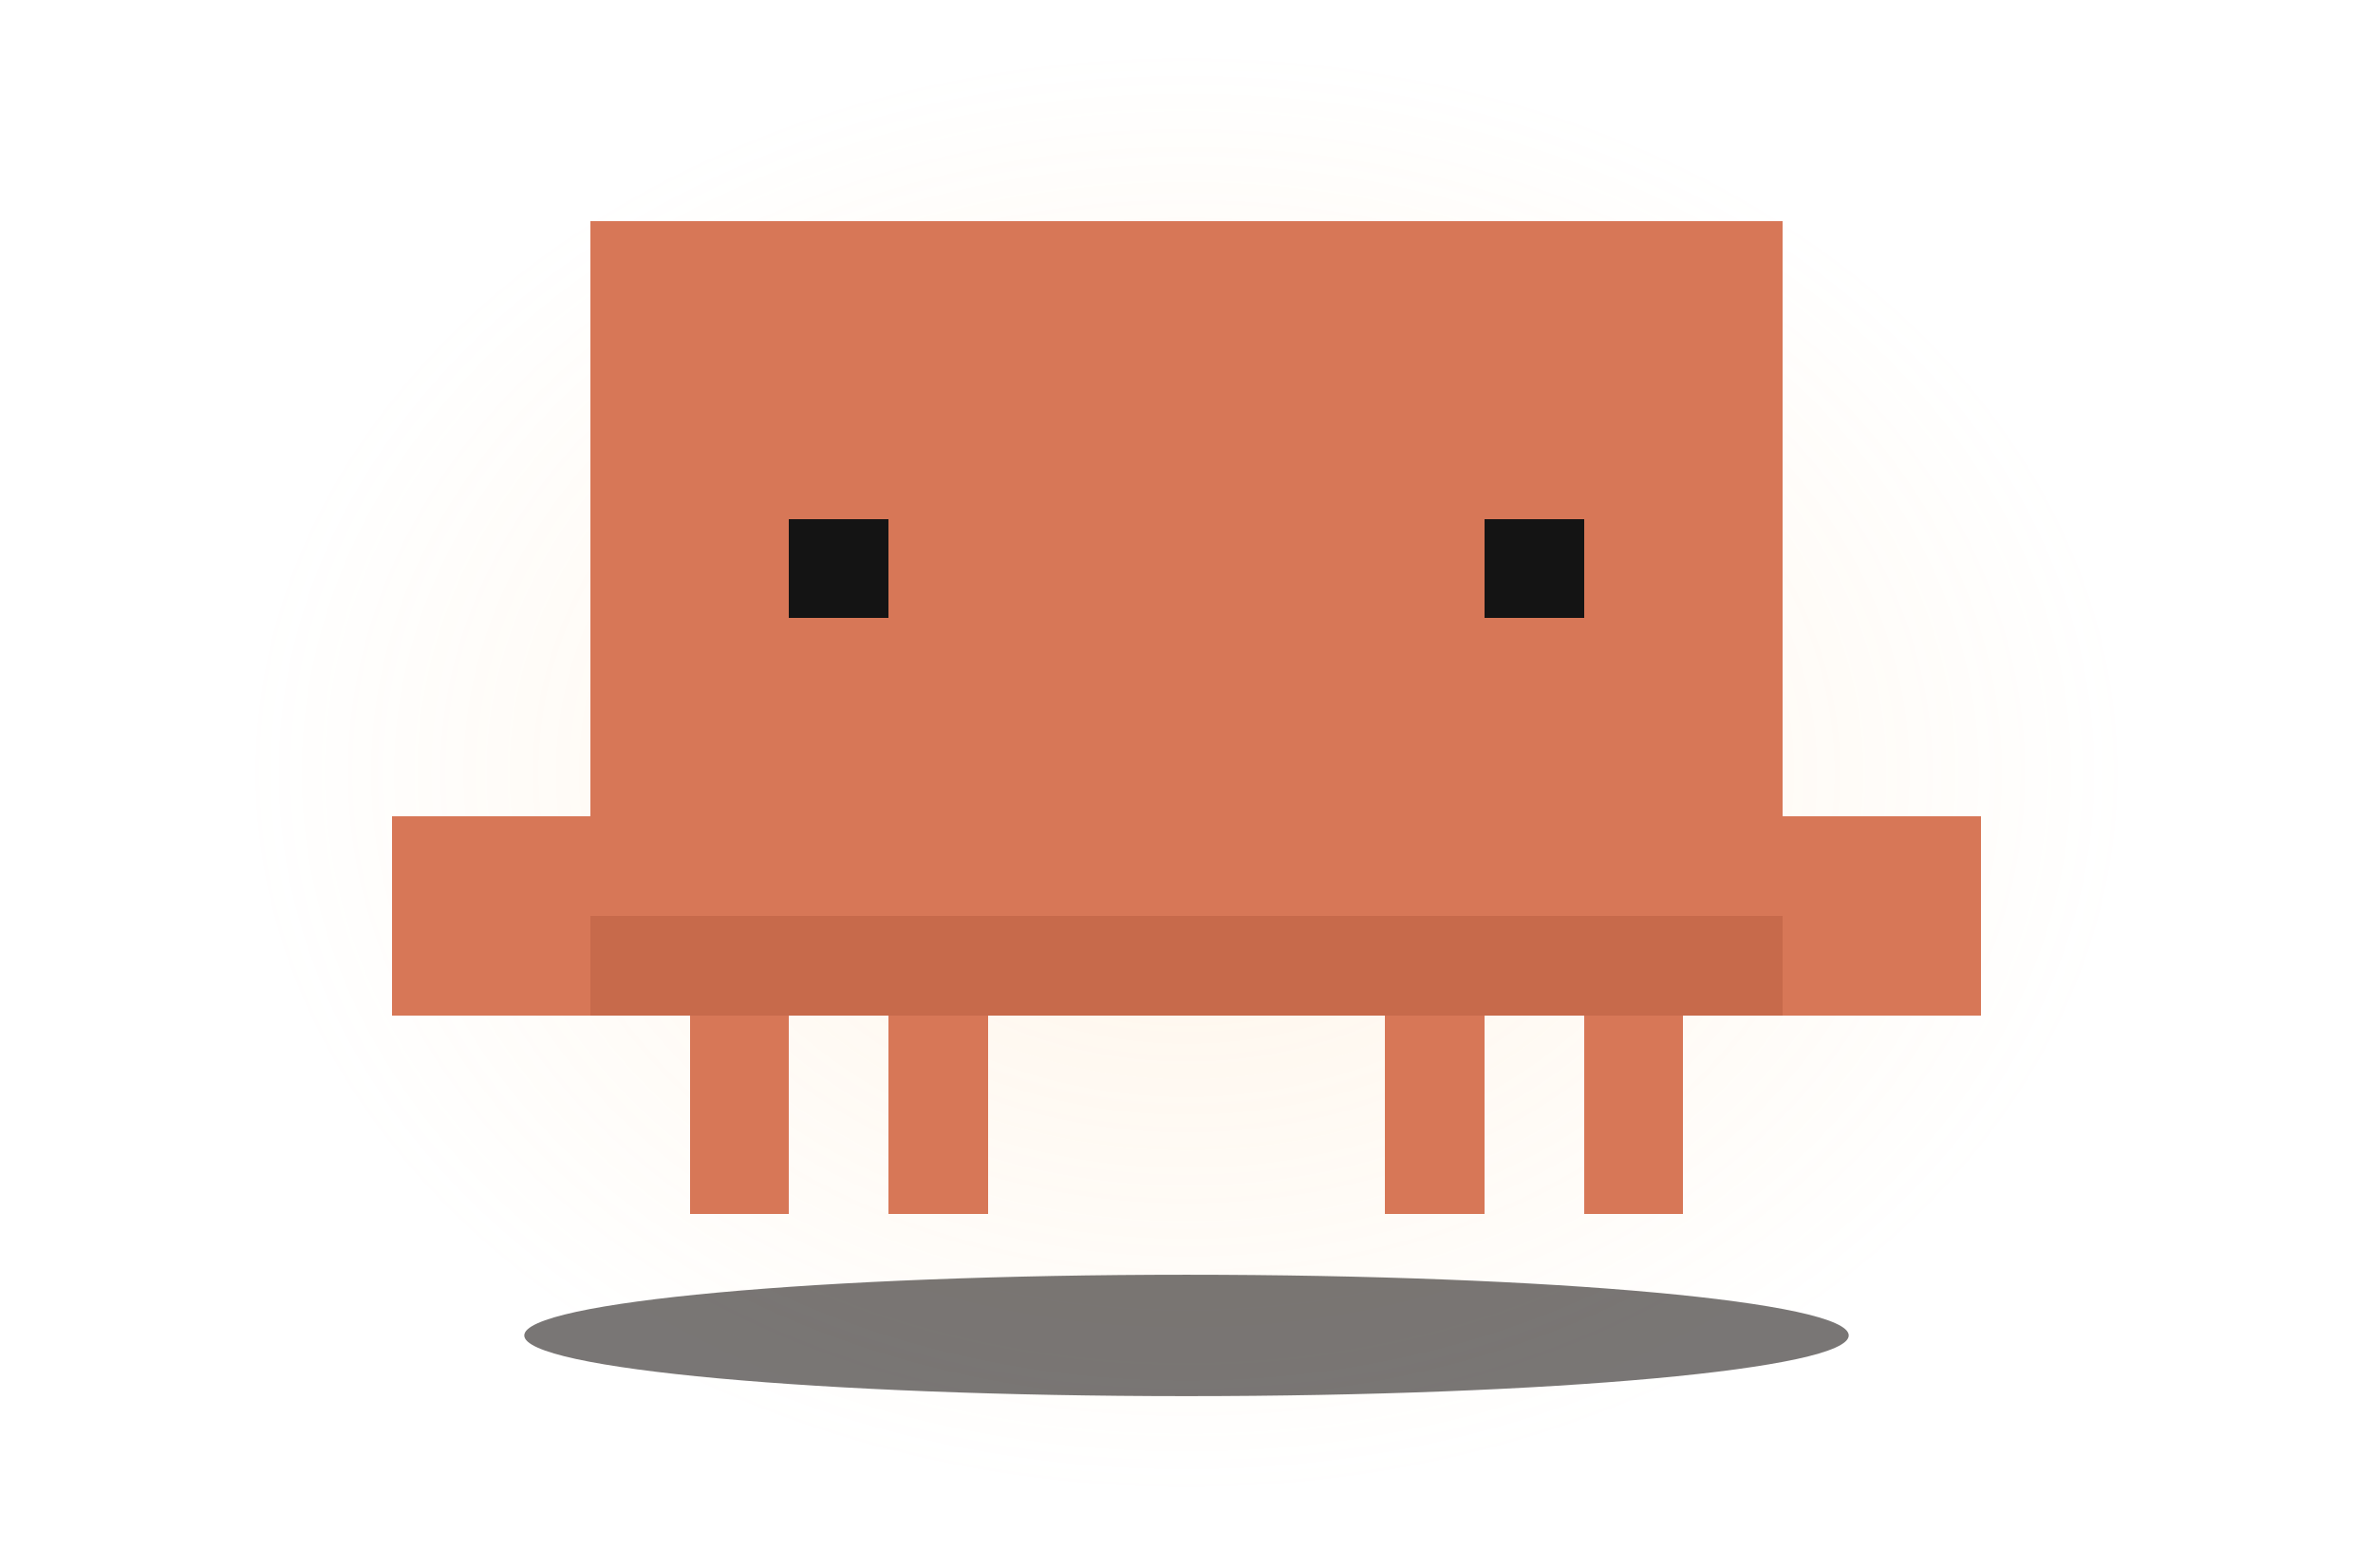
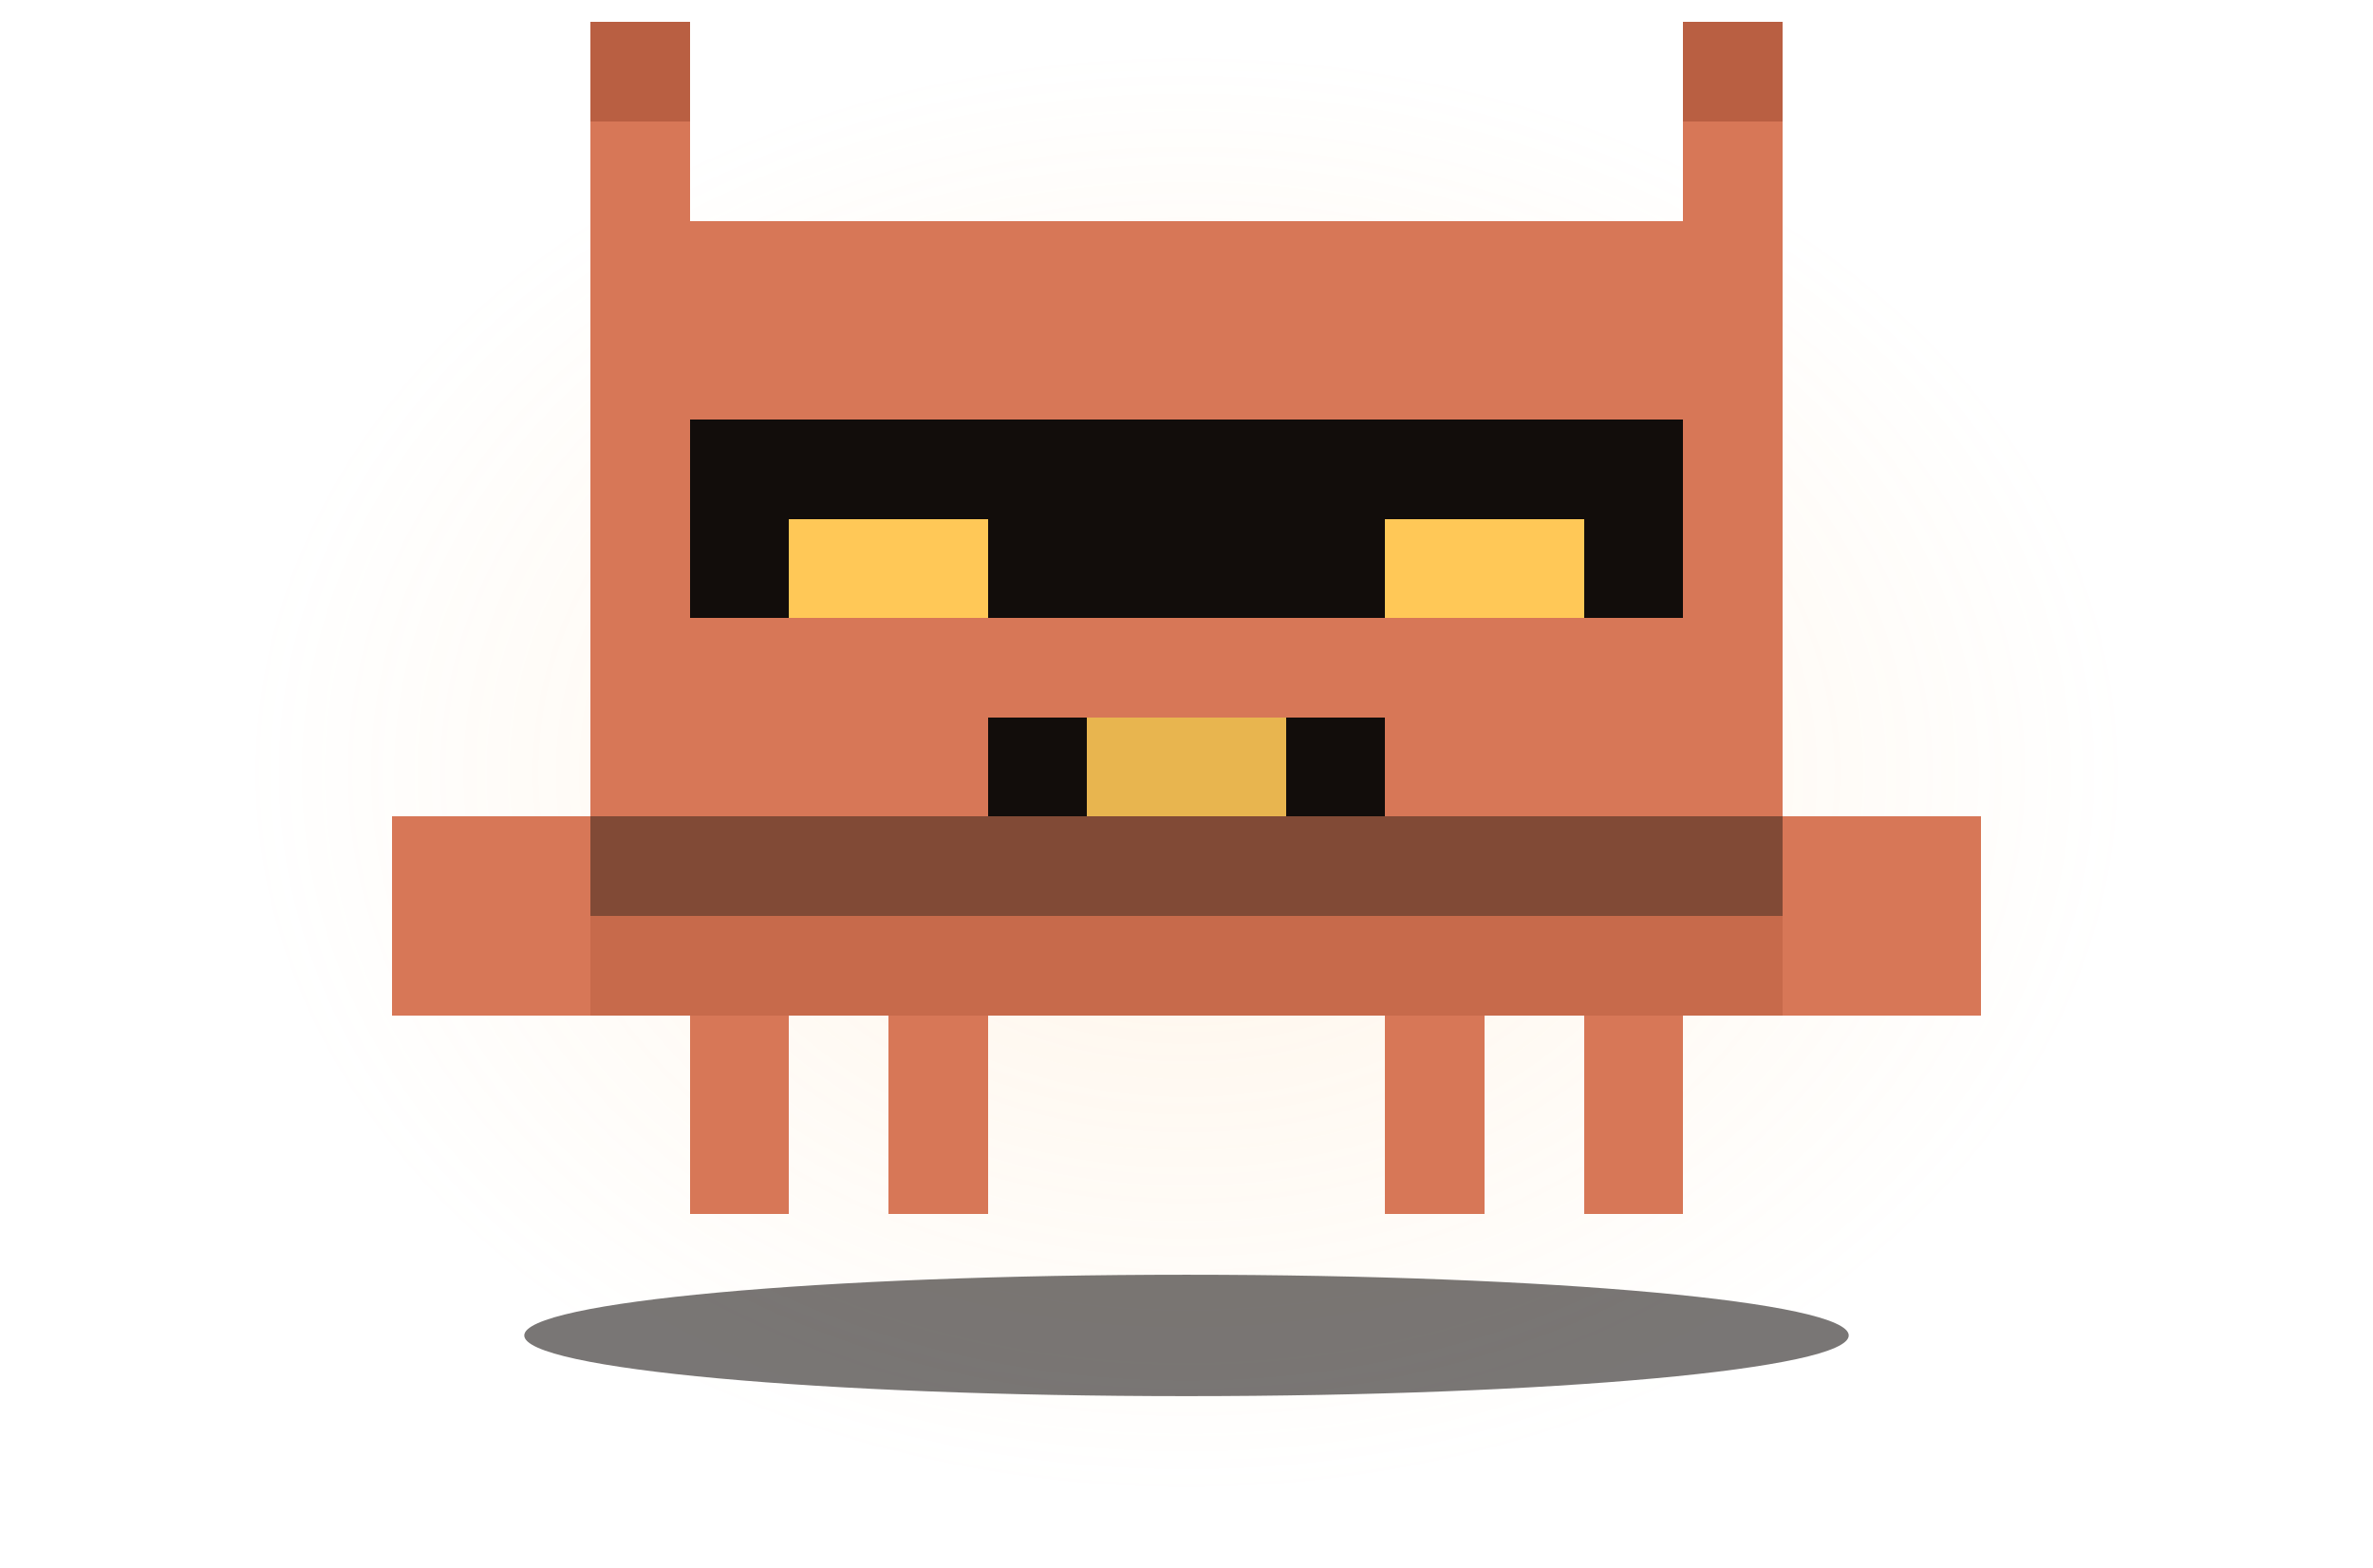
<svg xmlns="http://www.w3.org/2000/svg" width="430" height="284" viewBox="0 0 430 284">
  <defs>
    <radialGradient id="halo">
      <stop stop-color="#FFBE6E" stop-opacity=".16" />
      <stop offset="1" stop-color="#FFBE6E" stop-opacity="0" />
    </radialGradient>
  </defs>
  <ellipse cx="215" cy="140" rx="170" ry="130" fill="url(#halo)" />
  <ellipse cx="215" cy="242" rx="120" ry="11" fill="#0B0705" fill-opacity=".55" />
  <rect x="107" y="40" width="18" height="36" fill="#D77757" shape-rendering="crispEdges" />
  <rect x="125" y="40" width="18" height="36" fill="#D77757" shape-rendering="crispEdges" />
  <rect x="143" y="40" width="18" height="36" fill="#D77757" shape-rendering="crispEdges" />
  <rect x="161" y="40" width="18" height="36" fill="#D77757" shape-rendering="crispEdges" />
  <rect x="179" y="40" width="18" height="36" fill="#D77757" shape-rendering="crispEdges" />
  <rect x="197" y="40" width="18" height="36" fill="#D77757" shape-rendering="crispEdges" />
  <rect x="215" y="40" width="18" height="36" fill="#D77757" shape-rendering="crispEdges" />
  <rect x="233" y="40" width="18" height="36" fill="#D77757" shape-rendering="crispEdges" />
  <rect x="251" y="40" width="18" height="36" fill="#D77757" shape-rendering="crispEdges" />
  <rect x="269" y="40" width="18" height="36" fill="#D77757" shape-rendering="crispEdges" />
  <rect x="287" y="40" width="18" height="36" fill="#D77757" shape-rendering="crispEdges" />
  <rect x="305" y="40" width="18" height="36" fill="#D77757" shape-rendering="crispEdges" />
  <rect x="107" y="76" width="18" height="36" fill="#D77757" shape-rendering="crispEdges" />
  <rect x="125" y="76" width="18" height="36" fill="#D77757" shape-rendering="crispEdges" />
  <rect x="161" y="76" width="18" height="36" fill="#D77757" shape-rendering="crispEdges" />
  <rect x="179" y="76" width="18" height="36" fill="#D77757" shape-rendering="crispEdges" />
  <rect x="197" y="76" width="18" height="36" fill="#D77757" shape-rendering="crispEdges" />
  <rect x="215" y="76" width="18" height="36" fill="#D77757" shape-rendering="crispEdges" />
  <rect x="233" y="76" width="18" height="36" fill="#D77757" shape-rendering="crispEdges" />
  <rect x="251" y="76" width="18" height="36" fill="#D77757" shape-rendering="crispEdges" />
  <rect x="287" y="76" width="18" height="36" fill="#D77757" shape-rendering="crispEdges" />
  <rect x="305" y="76" width="18" height="36" fill="#D77757" shape-rendering="crispEdges" />
  <rect x="143" y="76" width="18" height="36" fill="#D77757" shape-rendering="crispEdges" />
  <rect x="269" y="76" width="18" height="36" fill="#D77757" shape-rendering="crispEdges" />
  <rect x="107" y="112" width="18" height="36" fill="#D77757" shape-rendering="crispEdges" />
  <rect x="125" y="112" width="18" height="36" fill="#D77757" shape-rendering="crispEdges" />
  <rect x="143" y="112" width="18" height="36" fill="#D77757" shape-rendering="crispEdges" />
  <rect x="161" y="112" width="18" height="36" fill="#D77757" shape-rendering="crispEdges" />
  <rect x="179" y="112" width="18" height="36" fill="#D77757" shape-rendering="crispEdges" />
  <rect x="197" y="112" width="18" height="36" fill="#D77757" shape-rendering="crispEdges" />
  <rect x="215" y="112" width="18" height="36" fill="#D77757" shape-rendering="crispEdges" />
  <rect x="233" y="112" width="18" height="36" fill="#D77757" shape-rendering="crispEdges" />
  <rect x="251" y="112" width="18" height="36" fill="#D77757" shape-rendering="crispEdges" />
  <rect x="269" y="112" width="18" height="36" fill="#D77757" shape-rendering="crispEdges" />
  <rect x="287" y="112" width="18" height="36" fill="#D77757" shape-rendering="crispEdges" />
  <rect x="305" y="112" width="18" height="36" fill="#D77757" shape-rendering="crispEdges" />
  <rect x="107" y="148" width="18" height="36" fill="#D77757" shape-rendering="crispEdges" />
  <rect x="125" y="148" width="18" height="36" fill="#D77757" shape-rendering="crispEdges" />
  <rect x="143" y="148" width="18" height="36" fill="#D77757" shape-rendering="crispEdges" />
  <rect x="161" y="148" width="18" height="36" fill="#D77757" shape-rendering="crispEdges" />
  <rect x="179" y="148" width="18" height="36" fill="#D77757" shape-rendering="crispEdges" />
  <rect x="197" y="148" width="18" height="36" fill="#D77757" shape-rendering="crispEdges" />
  <rect x="215" y="148" width="18" height="36" fill="#D77757" shape-rendering="crispEdges" />
  <rect x="233" y="148" width="18" height="36" fill="#D77757" shape-rendering="crispEdges" />
  <rect x="251" y="148" width="18" height="36" fill="#D77757" shape-rendering="crispEdges" />
  <rect x="269" y="148" width="18" height="36" fill="#D77757" shape-rendering="crispEdges" />
  <rect x="287" y="148" width="18" height="36" fill="#D77757" shape-rendering="crispEdges" />
  <rect x="305" y="148" width="18" height="36" fill="#D77757" shape-rendering="crispEdges" />
  <rect x="125" y="184" width="18" height="36" fill="#D77757" shape-rendering="crispEdges" />
  <rect x="161" y="184" width="18" height="36" fill="#D77757" shape-rendering="crispEdges" />
  <rect x="251" y="184" width="18" height="36" fill="#D77757" shape-rendering="crispEdges" />
  <rect x="287" y="184" width="18" height="36" fill="#D77757" shape-rendering="crispEdges" />
  <rect x="107" y="166" width="216" height="18" fill="#B95F42" opacity=".55" shape-rendering="crispEdges" />
-   <rect x="143" y="94" width="18" height="18" fill="#141414" shape-rendering="crispEdges" />
-   <rect x="269" y="94" width="18" height="18" fill="#141414" shape-rendering="crispEdges" />
+   <rect x="107" y="148" width="216" height="18" fill="#3A241C" opacity=".55" shape-rendering="crispEdges" />
+   <rect x="107" y="22" width="18" height="18" fill="#D77757" shape-rendering="crispEdges" />
+   <rect x="305" y="22" width="18" height="18" fill="#D77757" shape-rendering="crispEdges" />
+   <rect x="107" y="4" width="18" height="18" fill="#B95F42" shape-rendering="crispEdges" />
+   <rect x="305" y="4" width="18" height="18" fill="#B95F42" shape-rendering="crispEdges" />
+   <rect x="125" y="76" width="180" height="36" fill="#120D0B" shape-rendering="crispEdges" />
+   <rect x="143" y="94" width="18" height="18" fill="#FFC857" shape-rendering="crispEdges" />
+   <rect x="269" y="94" width="18" height="18" fill="#FFC857" shape-rendering="crispEdges" />
+   <rect x="161" y="94" width="18" height="18" fill="#FFC857" shape-rendering="crispEdges" />
+   <rect x="251" y="94" width="18" height="18" fill="#FFC857" shape-rendering="crispEdges" />
+   <rect x="179" y="130" width="72" height="18" fill="#120D0B" shape-rendering="crispEdges" />
+   <rect x="197" y="130" width="18" height="18" fill="#FFC857" opacity=".9" shape-rendering="crispEdges" />
+   <rect x="215" y="130" width="18" height="18" fill="#FFC857" opacity=".9" shape-rendering="crispEdges" />
  <rect x="71" y="148" width="36" height="36" fill="#D77757" shape-rendering="crispEdges" />
  <rect x="323" y="148" width="36" height="36" fill="#D77757" shape-rendering="crispEdges" />
</svg>
